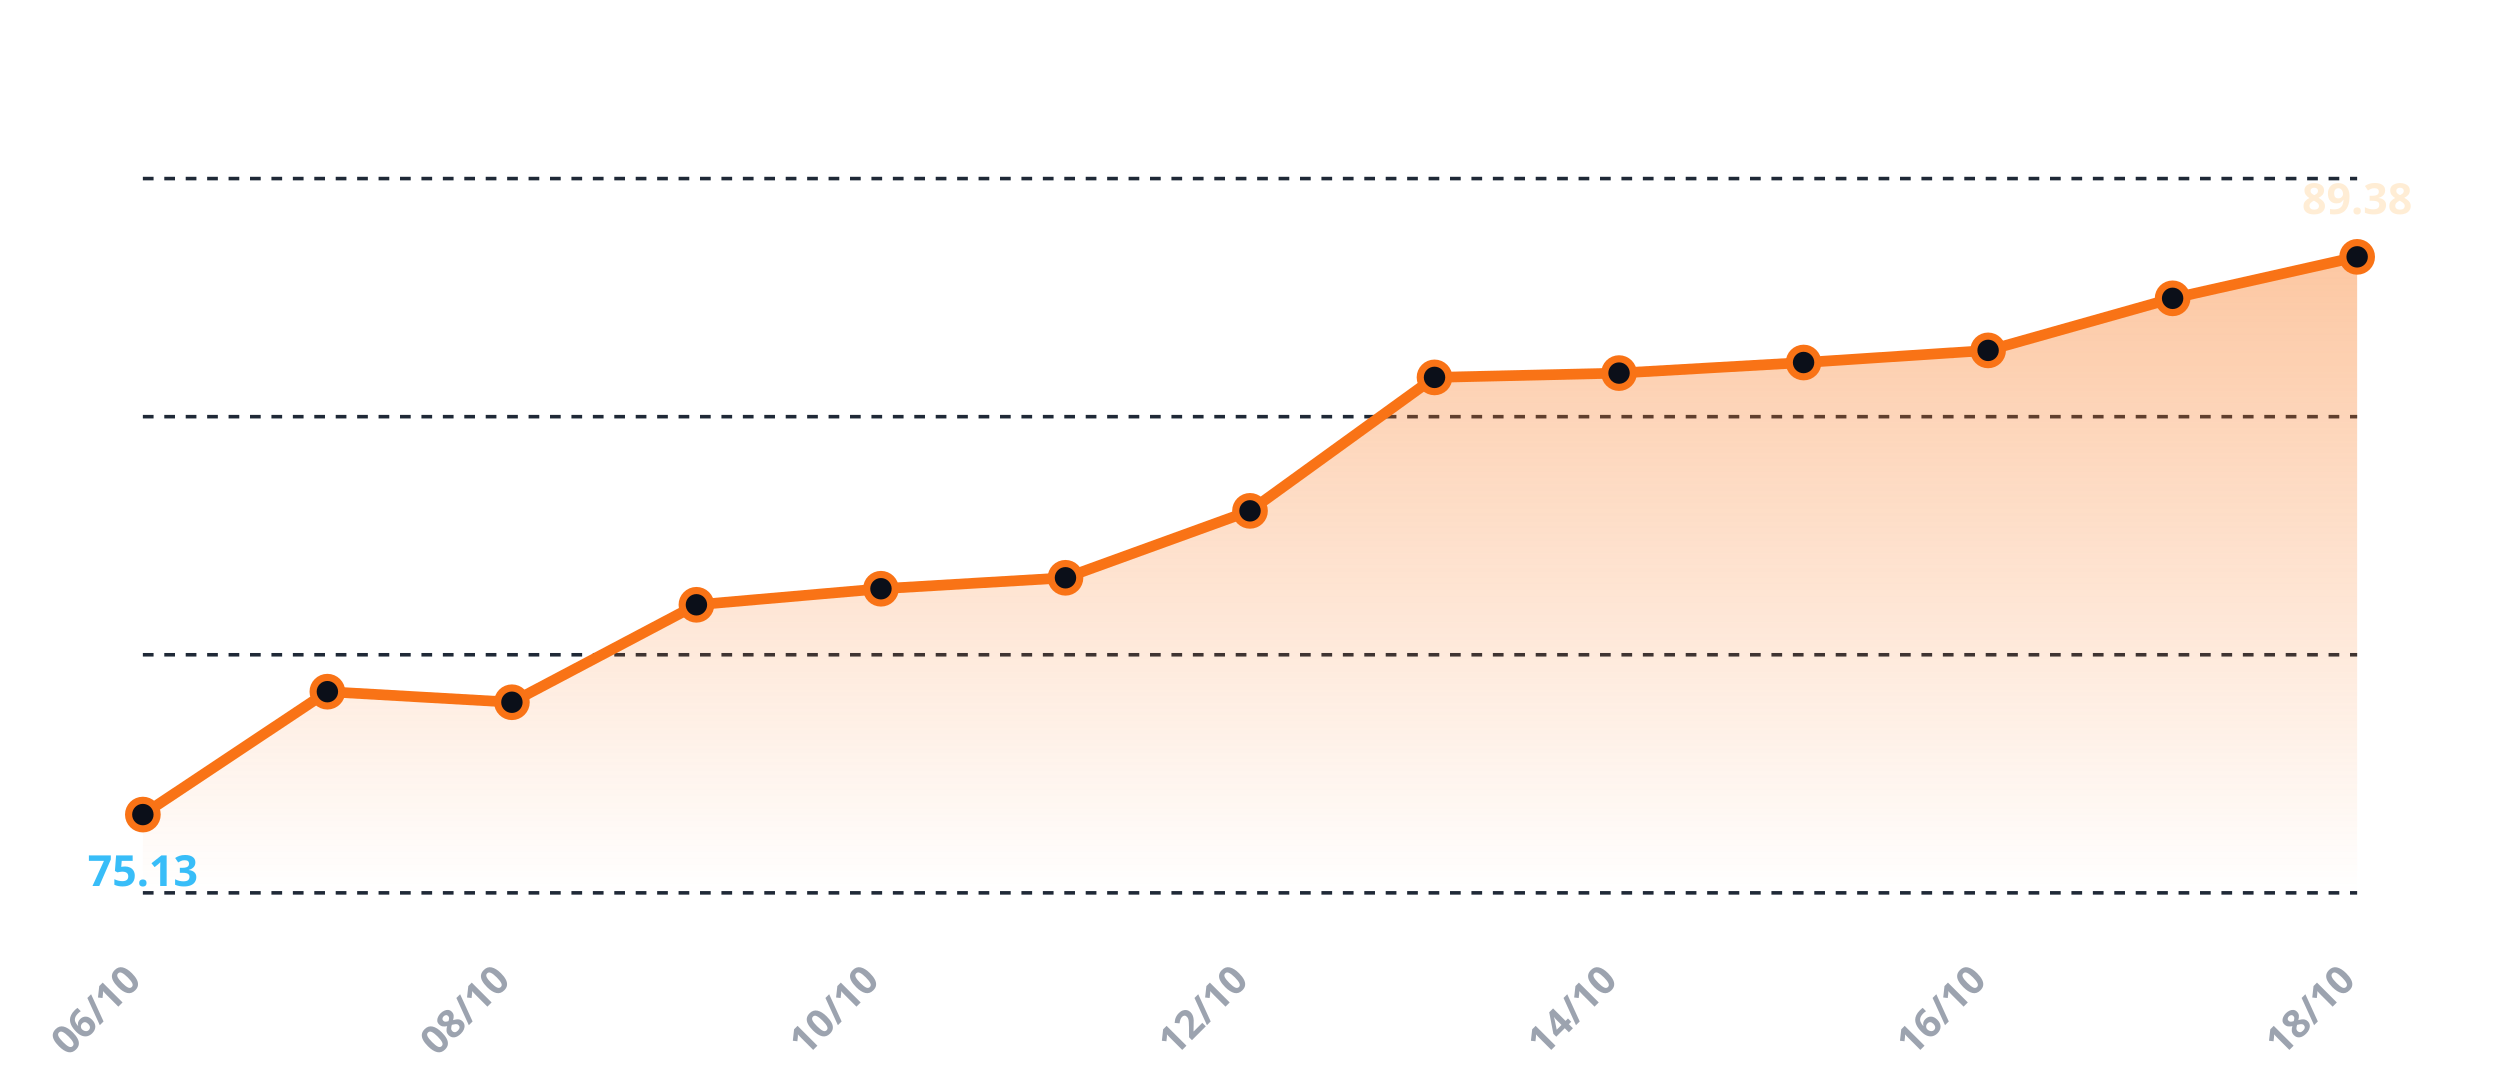
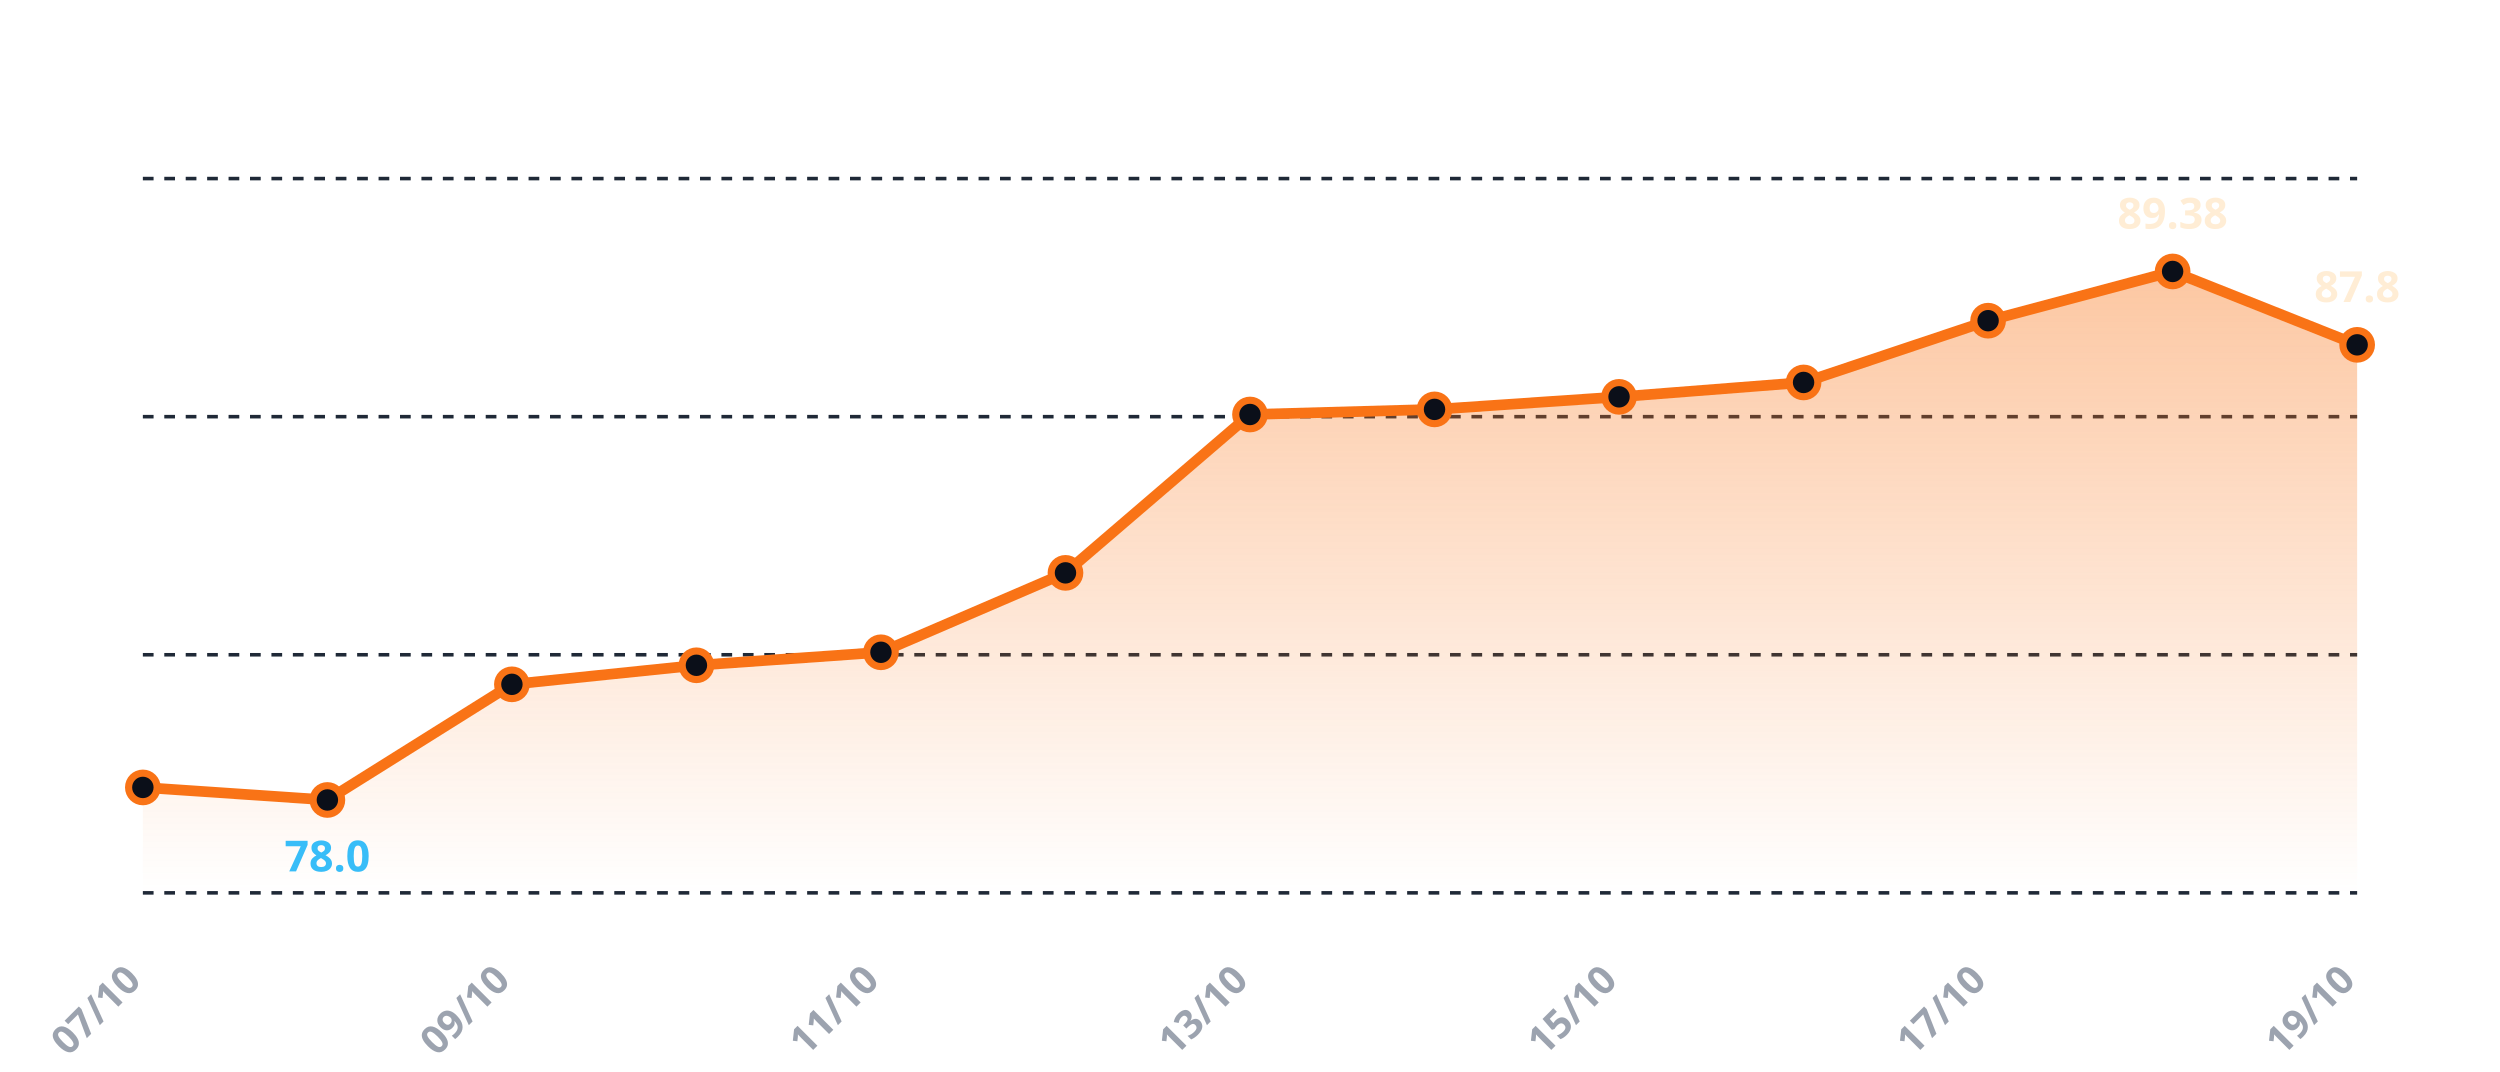
<svg xmlns="http://www.w3.org/2000/svg" viewBox="0 0 700 300" style="font-family: sans-serif; background-color: #0b0f19; border-radius: 8px;">
  <defs>
    <linearGradient id="gradGas" x1="0%" y1="0%" x2="0%" y2="100%">
      <stop offset="0%" style="stop-color:#f97316;stop-opacity:0.4" />
      <stop offset="100%" style="stop-color:#f97316;stop-opacity:0" />
    </linearGradient>
  </defs>
  <line x1="40" y1="250.0" x2="660" y2="250.0" stroke="#1f2937" stroke-dasharray="3,3" stroke-width="1" />
  <line x1="40" y1="183.333" x2="660" y2="183.333" stroke="#1f2937" stroke-dasharray="3,3" stroke-width="1" />
  <line x1="40" y1="116.667" x2="660" y2="116.667" stroke="#1f2937" stroke-dasharray="3,3" stroke-width="1" />
  <line x1="40" y1="50.0" x2="660" y2="50.0" stroke="#1f2937" stroke-dasharray="3,3" stroke-width="1" />
-   <text x="40.0" y="275" text-anchor="end" transform="rotate(-45, 40.0, 275)" font-size="11" font-weight="bold" fill="#9ca3af">06/10</text>
-   <text x="143.333" y="275" text-anchor="end" transform="rotate(-45, 143.3333, 275)" font-size="11" font-weight="bold" fill="#9ca3af">08/10</text>
-   <text x="246.667" y="275" text-anchor="end" transform="rotate(-45, 246.6667, 275)" font-size="11" font-weight="bold" fill="#9ca3af">10/10</text>
-   <text x="350.0" y="275" text-anchor="end" transform="rotate(-45, 350.0, 275)" font-size="11" font-weight="bold" fill="#9ca3af">12/10</text>
-   <text x="453.333" y="275" text-anchor="end" transform="rotate(-45, 453.3333, 275)" font-size="11" font-weight="bold" fill="#9ca3af">14/10</text>
-   <text x="556.667" y="275" text-anchor="end" transform="rotate(-45, 556.6667, 275)" font-size="11" font-weight="bold" fill="#9ca3af">16/10</text>
-   <text x="660.0" y="275" text-anchor="end" transform="rotate(-45, 660.0, 275)" font-size="11" font-weight="bold" fill="#9ca3af">18/10</text>
-   <polygon points="40.0,250 40.0,228.082 91.667,193.671 143.333,196.63 195.0,169.342 246.667,164.849 298.333,161.781 350.0,143.041 401.667,105.671 453.333,104.466 505.0,101.507 556.667,98.11 608.333,83.534 660.0,71.918 660.0,250" fill="url(#gradGas)" />
-   <polyline points="40.0,228.082 91.667,193.671 143.333,196.63 195.0,169.342 246.667,164.849 298.333,161.781 350.0,143.041 401.667,105.671 453.333,104.466 505.0,101.507 556.667,98.11 608.333,83.534 660.0,71.918" fill="none" stroke="#f97316" stroke-width="3" stroke-linecap="round" stroke-linejoin="round" />
-   <circle cx="40.0" cy="228.082" r="4" fill="#0b0f19" stroke="#f97316" stroke-width="2" />
-   <text x="40.0" y="248.082" text-anchor="middle" font-size="12" font-weight="bold" fill="#38bdf8">75.13</text>
-   <circle cx="91.667" cy="193.671" r="4" fill="#0b0f19" stroke="#f97316" stroke-width="2" />
-   <circle cx="143.333" cy="196.63" r="4" fill="#0b0f19" stroke="#f97316" stroke-width="2" />
-   <circle cx="195.0" cy="169.342" r="4" fill="#0b0f19" stroke="#f97316" stroke-width="2" />
-   <circle cx="246.667" cy="164.849" r="4" fill="#0b0f19" stroke="#f97316" stroke-width="2" />
-   <circle cx="298.333" cy="161.781" r="4" fill="#0b0f19" stroke="#f97316" stroke-width="2" />
-   <circle cx="350.0" cy="143.041" r="4" fill="#0b0f19" stroke="#f97316" stroke-width="2" />
-   <circle cx="401.667" cy="105.671" r="4" fill="#0b0f19" stroke="#f97316" stroke-width="2" />
-   <circle cx="453.333" cy="104.466" r="4" fill="#0b0f19" stroke="#f97316" stroke-width="2" />
-   <circle cx="505.0" cy="101.507" r="4" fill="#0b0f19" stroke="#f97316" stroke-width="2" />
-   <circle cx="556.667" cy="98.11" r="4" fill="#0b0f19" stroke="#f97316" stroke-width="2" />
-   <circle cx="608.333" cy="83.534" r="4" fill="#0b0f19" stroke="#f97316" stroke-width="2" />
-   <circle cx="660.0" cy="71.918" r="4" fill="#0b0f19" stroke="#f97316" stroke-width="2" />
-   <text x="660.0" y="59.918" text-anchor="middle" font-size="12" font-weight="bold" fill="#ffedd5">89.38</text>
+   <text x="40.0" y="275" text-anchor="end" transform="rotate(-45, 40.0, 275)" font-size="11" font-weight="bold" fill="#9ca3af">07/10</text>
+   <text x="143.333" y="275" text-anchor="end" transform="rotate(-45, 143.3333, 275)" font-size="11" font-weight="bold" fill="#9ca3af">09/10</text>
+   <text x="246.667" y="275" text-anchor="end" transform="rotate(-45, 246.6667, 275)" font-size="11" font-weight="bold" fill="#9ca3af">11/10</text>
+   <text x="350.0" y="275" text-anchor="end" transform="rotate(-45, 350.0, 275)" font-size="11" font-weight="bold" fill="#9ca3af">13/10</text>
+   <text x="453.333" y="275" text-anchor="end" transform="rotate(-45, 453.3333, 275)" font-size="11" font-weight="bold" fill="#9ca3af">15/10</text>
+   <text x="556.667" y="275" text-anchor="end" transform="rotate(-45, 556.6667, 275)" font-size="11" font-weight="bold" fill="#9ca3af">17/10</text>
+   <text x="660.0" y="275" text-anchor="end" transform="rotate(-45, 660.0, 275)" font-size="11" font-weight="bold" fill="#9ca3af">19/10</text>
+   <polygon points="40.0,250 40.0,220.481 91.667,223.992 143.333,191.612 195.0,186.281 246.667,182.64 298.333,160.403 350.0,116.06 401.667,114.629 453.333,111.118 505.0,107.087 556.667,89.792 608.333,76.008 660.0,96.554 660.0,250" fill="url(#gradGas)" />
+   <polyline points="40.0,220.481 91.667,223.992 143.333,191.612 195.0,186.281 246.667,182.64 298.333,160.403 350.0,116.06 401.667,114.629 453.333,111.118 505.0,107.087 556.667,89.792 608.333,76.008 660.0,96.554" fill="none" stroke="#f97316" stroke-width="3" stroke-linecap="round" stroke-linejoin="round" />
+   <circle cx="40.0" cy="220.481" r="4" fill="#0b0f19" stroke="#f97316" stroke-width="2" />
+   <circle cx="91.667" cy="223.992" r="4" fill="#0b0f19" stroke="#f97316" stroke-width="2" />
+   <text x="91.667" y="243.992" text-anchor="middle" font-size="12" font-weight="bold" fill="#38bdf8">78.0</text>
+   <circle cx="143.333" cy="191.612" r="4" fill="#0b0f19" stroke="#f97316" stroke-width="2" />
+   <circle cx="195.0" cy="186.281" r="4" fill="#0b0f19" stroke="#f97316" stroke-width="2" />
+   <circle cx="246.667" cy="182.64" r="4" fill="#0b0f19" stroke="#f97316" stroke-width="2" />
+   <circle cx="298.333" cy="160.403" r="4" fill="#0b0f19" stroke="#f97316" stroke-width="2" />
+   <circle cx="350.0" cy="116.06" r="4" fill="#0b0f19" stroke="#f97316" stroke-width="2" />
+   <circle cx="401.667" cy="114.629" r="4" fill="#0b0f19" stroke="#f97316" stroke-width="2" />
+   <circle cx="453.333" cy="111.118" r="4" fill="#0b0f19" stroke="#f97316" stroke-width="2" />
+   <circle cx="505.0" cy="107.087" r="4" fill="#0b0f19" stroke="#f97316" stroke-width="2" />
+   <circle cx="556.667" cy="89.792" r="4" fill="#0b0f19" stroke="#f97316" stroke-width="2" />
+   <circle cx="608.333" cy="76.008" r="4" fill="#0b0f19" stroke="#f97316" stroke-width="2" />
+   <text x="608.333" y="64.008" text-anchor="middle" font-size="12" font-weight="bold" fill="#ffedd5">89.38</text>
+   <circle cx="660.0" cy="96.554" r="4" fill="#0b0f19" stroke="#f97316" stroke-width="2" />
+   <text x="660.0" y="84.554" text-anchor="middle" font-size="12" font-weight="bold" fill="#ffedd5">87.8</text>
</svg>
